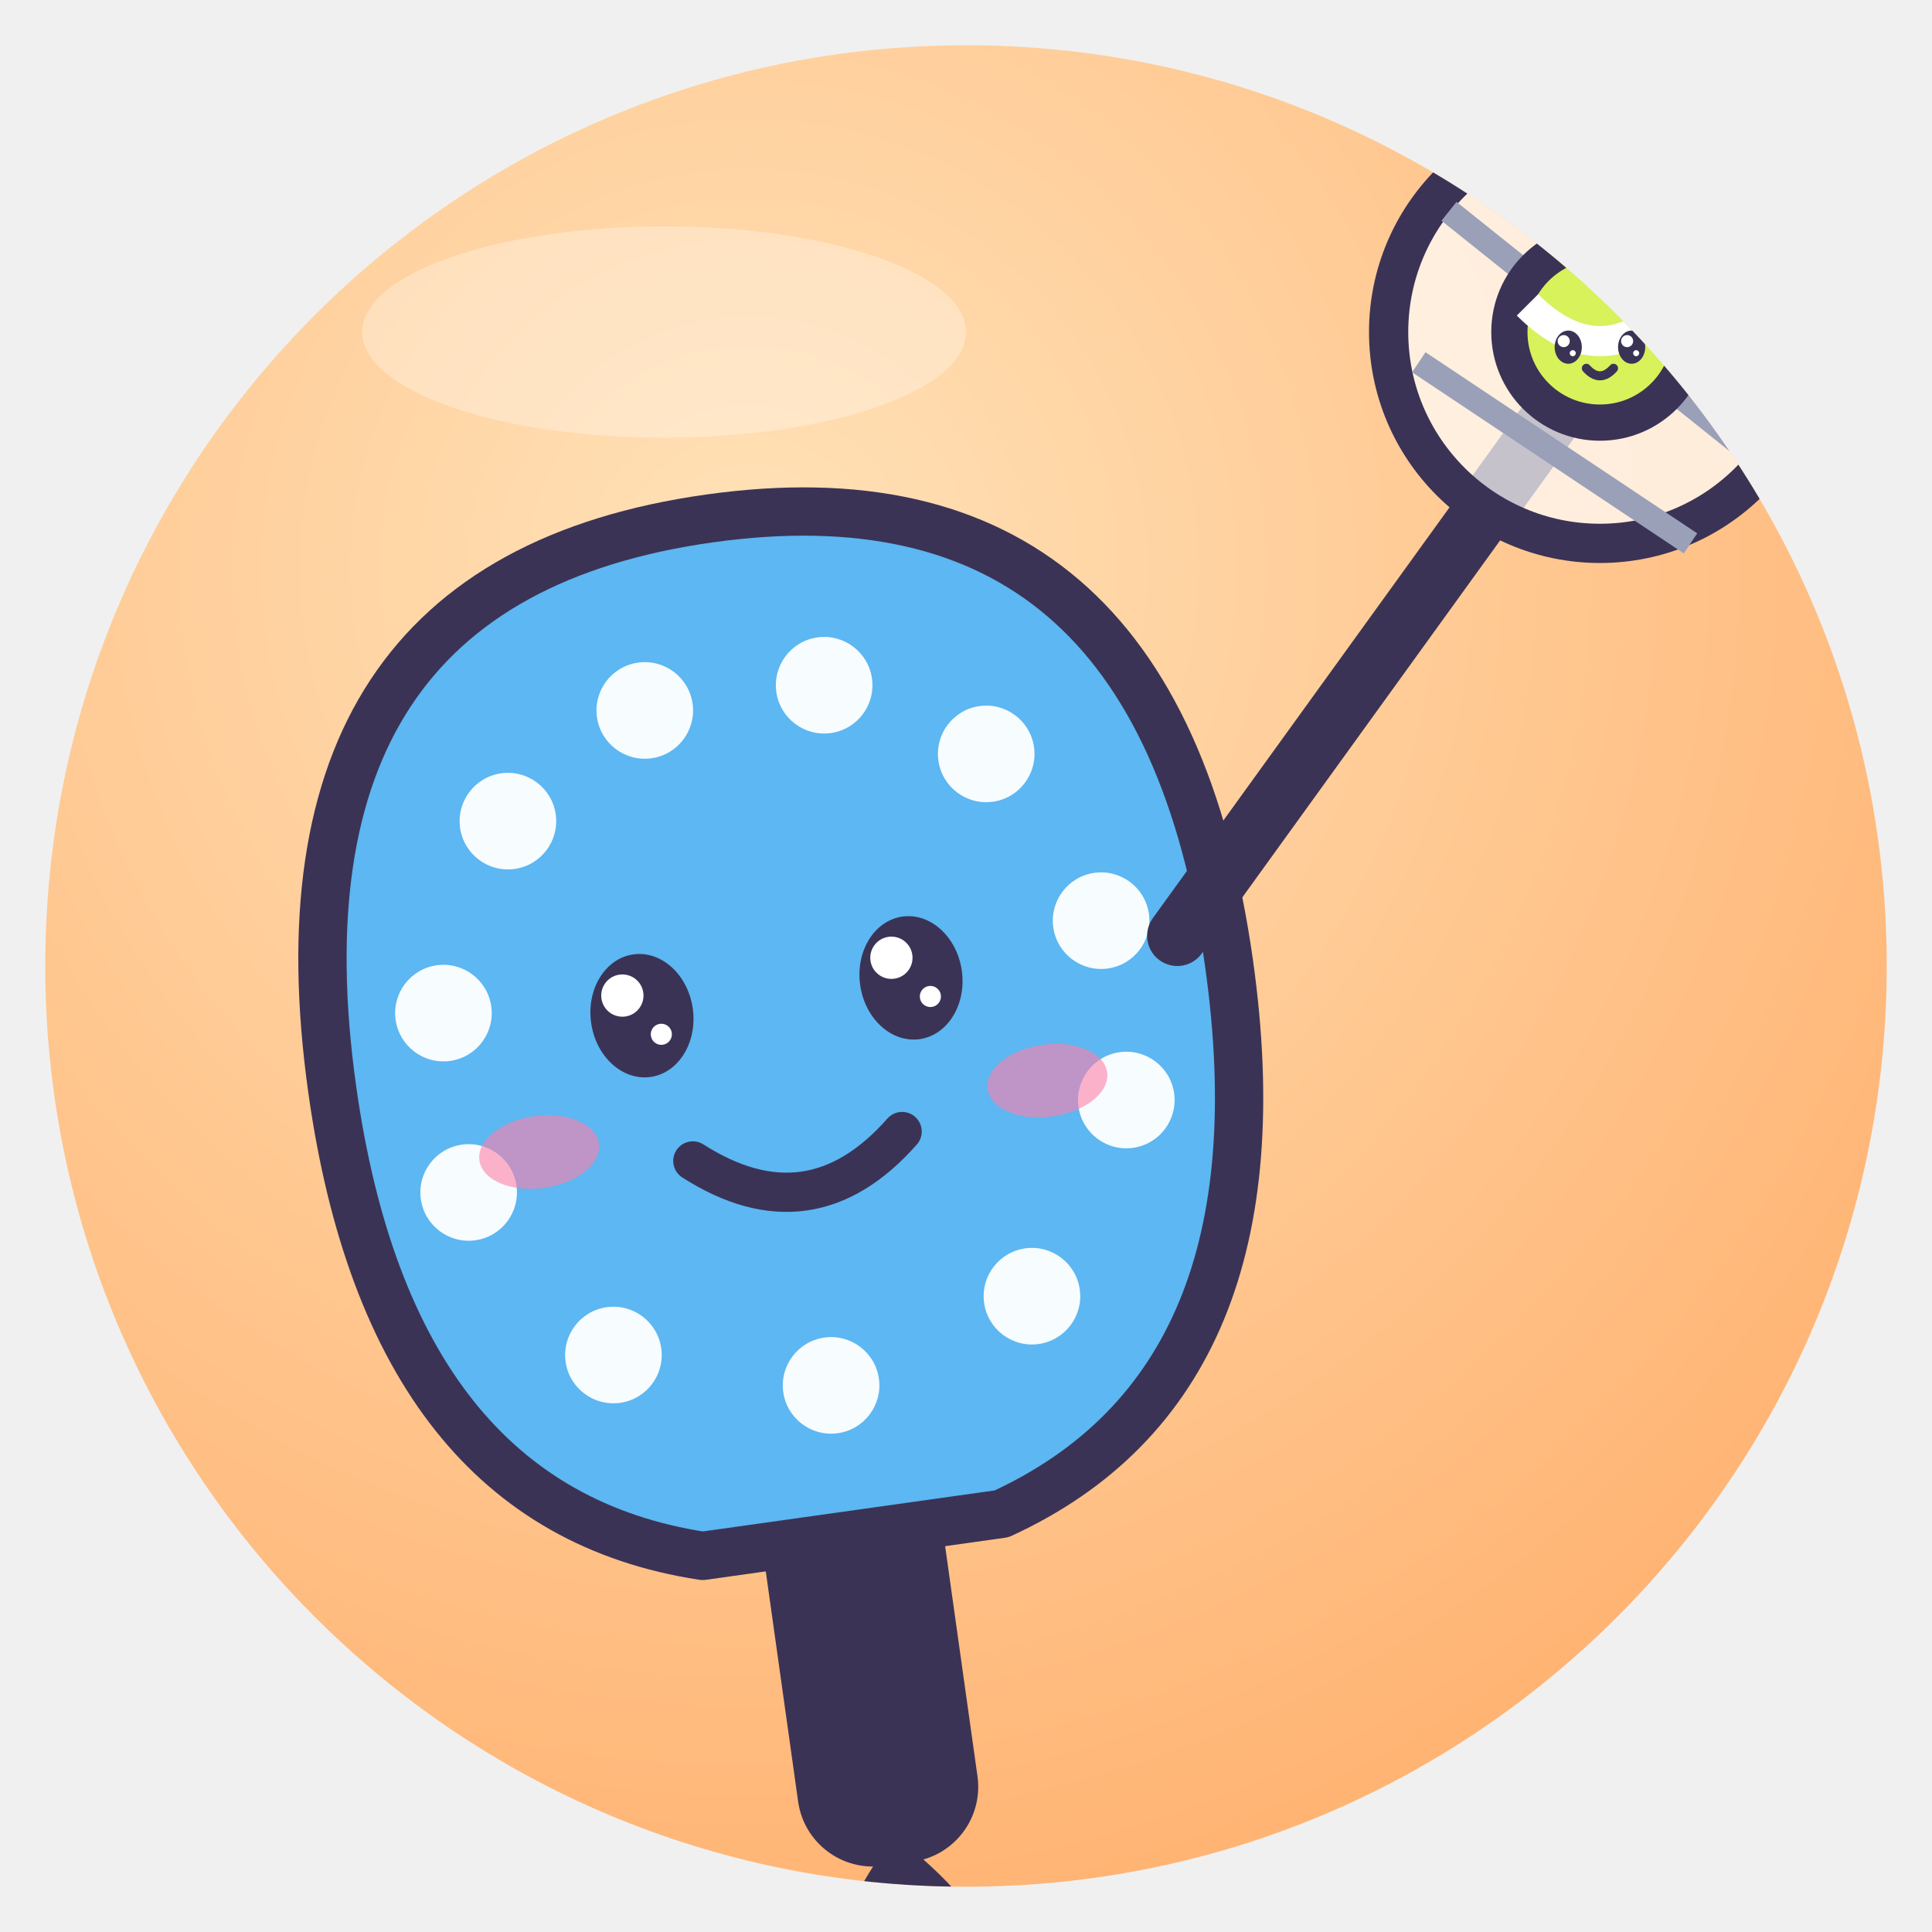
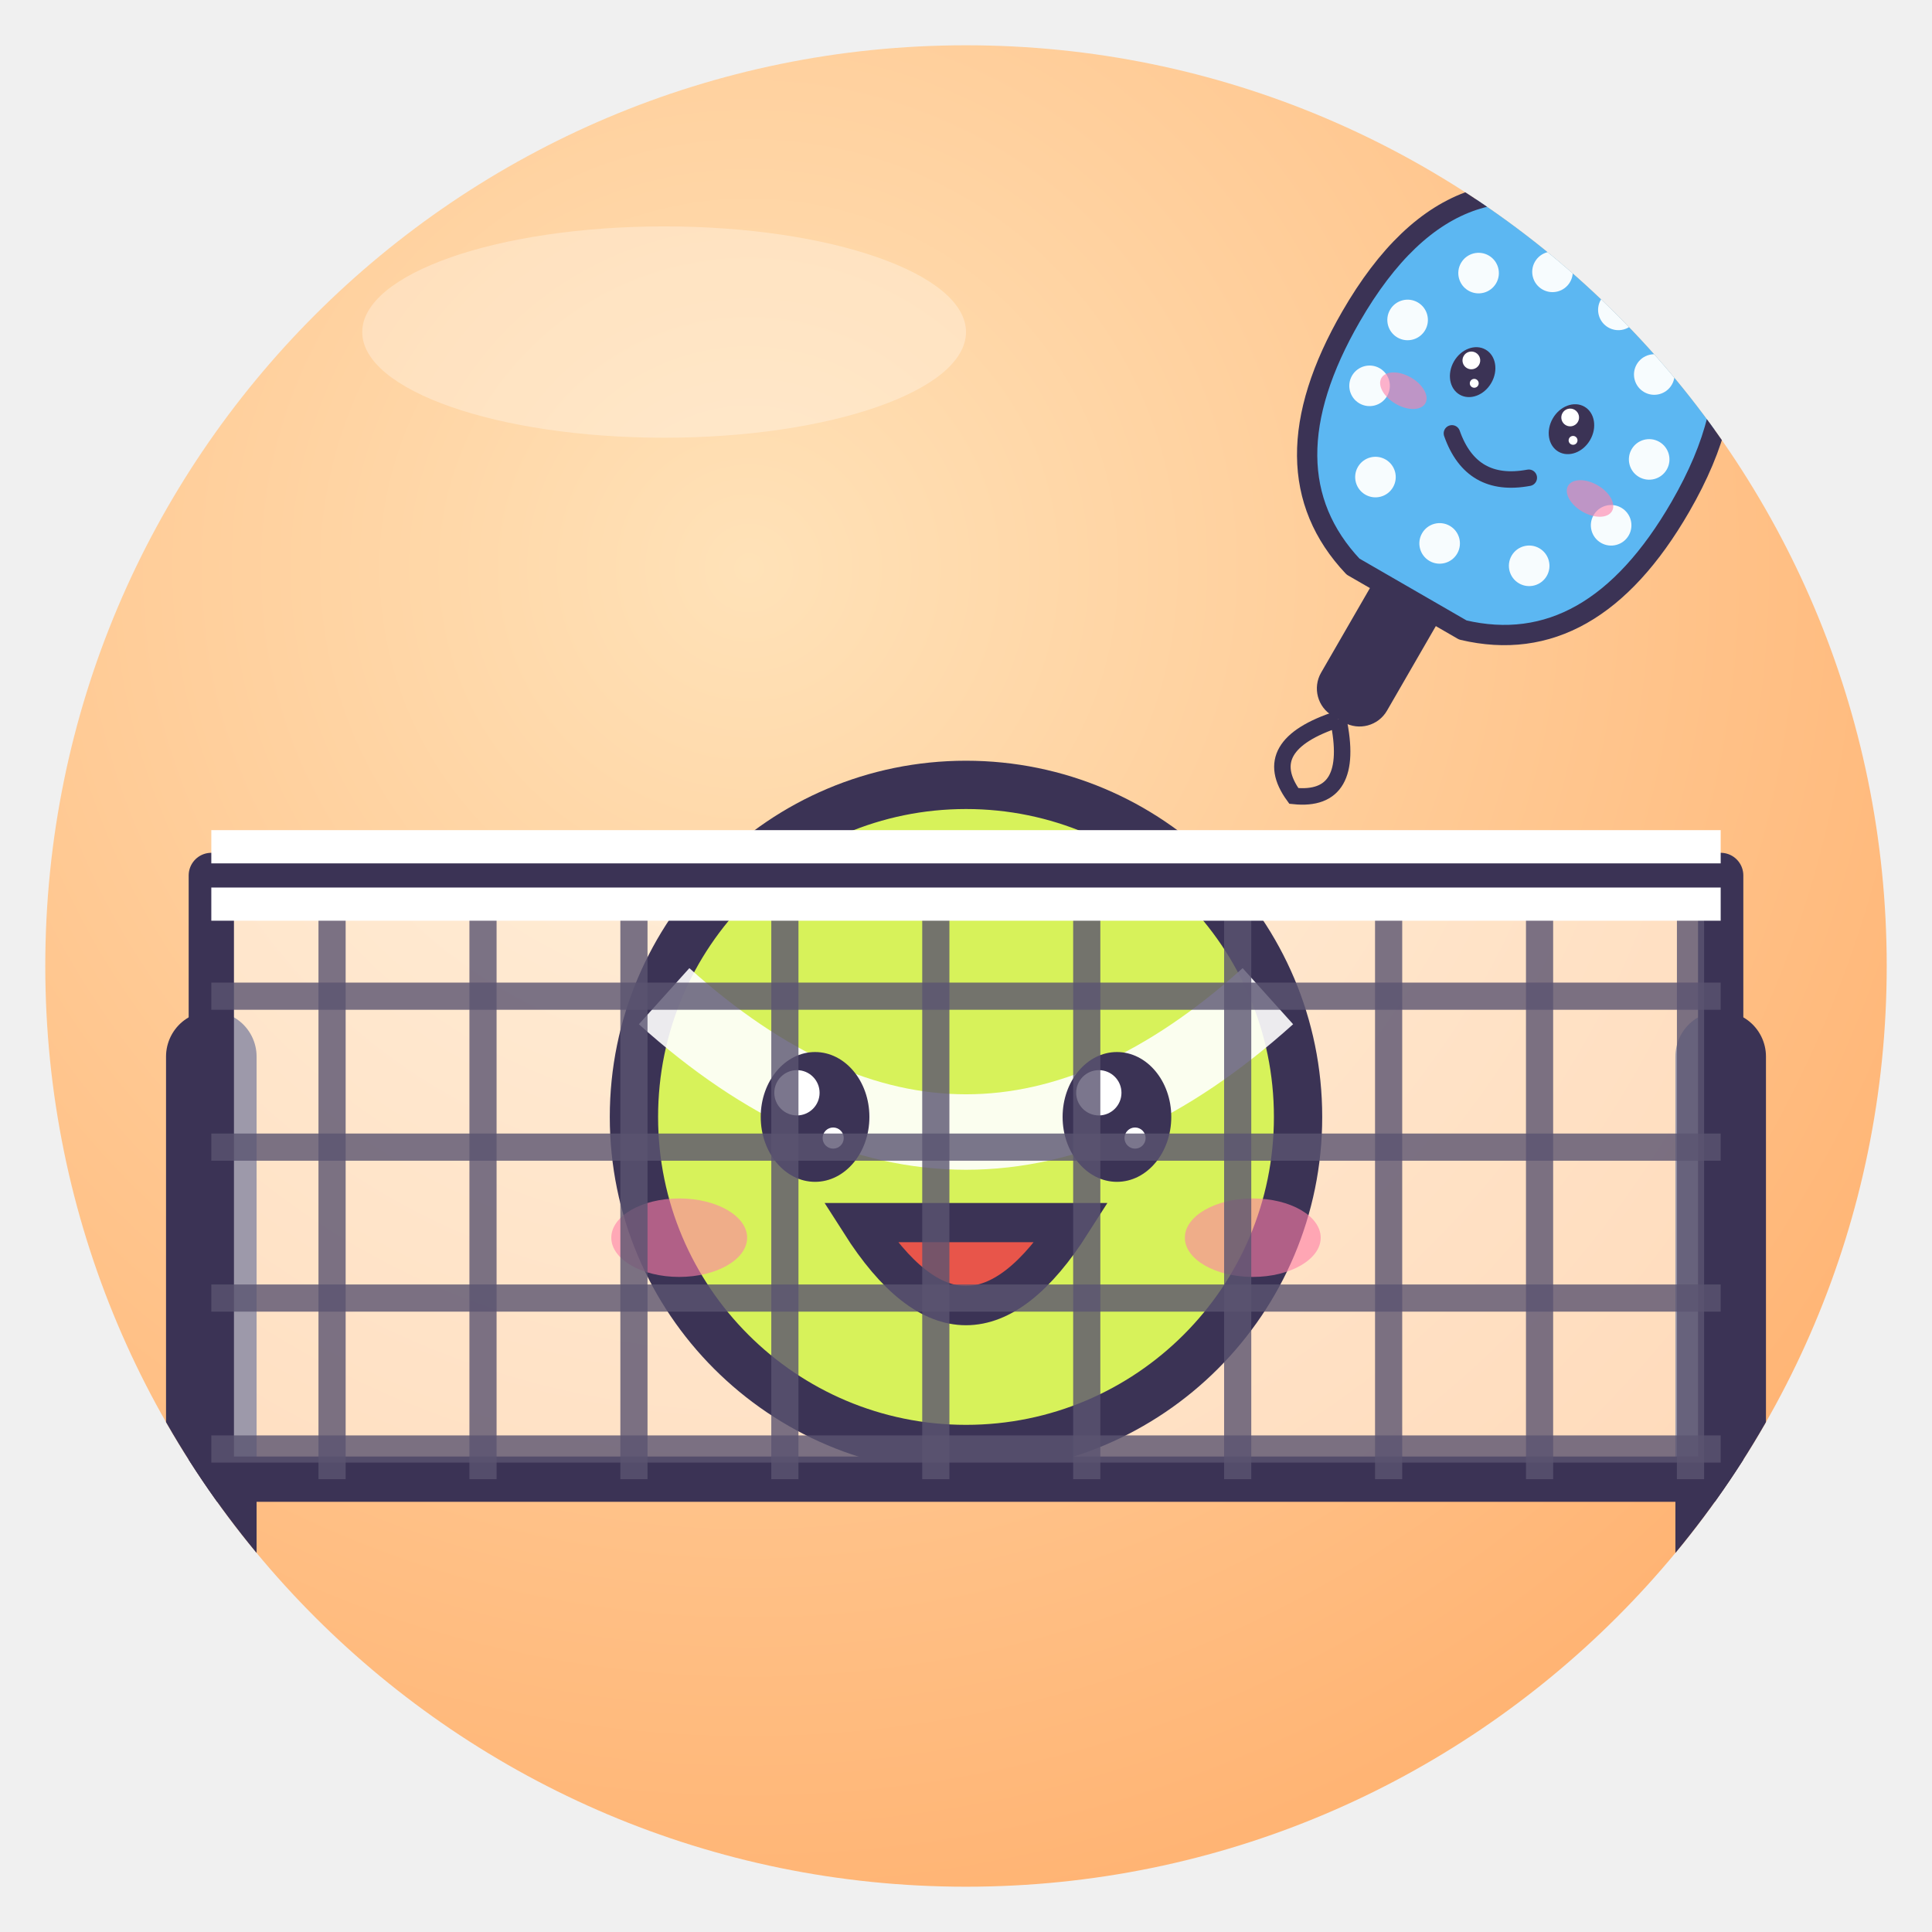
<svg xmlns="http://www.w3.org/2000/svg" viewBox="0 0 128 128" width="128" height="128">
  <defs>
    <radialGradient id="g" cx="38%" cy="28%" r="85%">
      <stop offset="0" stop-color="#FFE2B8" />
      <stop offset="1" stop-color="#FFAE6B" />
    </radialGradient>
    <clipPath id="c">
      <circle cx="64" cy="64" r="61" />
    </clipPath>
  </defs>
  <circle cx="64" cy="64" r="61" fill="url(#g)" />
  <g clip-path="url(#c)">
-     <g transform="translate(52 70) rotate(-8) scale(1.0)">
+     <path d="M14 70 V108 M114 70 V108" stroke="#3B3355" stroke-linejoin="round" stroke-linecap="round" stroke-width="6" />
+     <rect x="14" y="58" width="100" height="40" fill="#fff" fill-opacity=".5" stroke="#3B3355" stroke-linejoin="round" stroke-linecap="round" stroke-width="3" />
+     <circle cx="64" cy="74" r="22" fill="#D7F25A" stroke="#3B3355" stroke-width="3.2" stroke-linejoin="round" stroke-linecap="round" />
+     <path d="M44 66 Q64 84 84 66" fill="none" stroke="#fff" stroke-width="5" opacity=".9" />
+     <ellipse cx="54" cy="74" rx="3.6" ry="4.3" fill="#3B3355" />
+     <circle cx="52.8" cy="72.4" r="1.5" fill="#fff" />
+     <circle cx="55.2" cy="75.4" r="0.7" fill="#fff" />
+     <ellipse cx="74" cy="74" rx="3.6" ry="4.3" fill="#3B3355" />
+     <circle cx="72.8" cy="72.4" r="1.5" fill="#fff" />
+     <circle cx="75.2" cy="75.4" r="0.7" fill="#fff" />
+     <path d="M57 81 Q64 92 71 81Z" fill="#E8554A" stroke="#3B3355" stroke-width="2.6" stroke-linecap="round" />
+     <ellipse cx="45" cy="82" rx="4.5" ry="2.6" fill="#FF7FA8" opacity=".6" />
+     <ellipse cx="83" cy="82" rx="4.5" ry="2.6" fill="#FF7FA8" opacity=".6" />
+     <path d="M22 58 V98" stroke="#5A5470" stroke-width="1.8" opacity=".8" />
+     <path d="M32 58 V98" stroke="#5A5470" stroke-width="1.8" opacity=".8" />
+     <path d="M42 58 V98" stroke="#5A5470" stroke-width="1.8" opacity=".8" />
+     <path d="M52 58 V98" stroke="#5A5470" stroke-width="1.8" opacity=".8" />
+     <path d="M62 58 V98" stroke="#5A5470" stroke-width="1.8" opacity=".8" />
+     <path d="M72 58 V98" stroke="#5A5470" stroke-width="1.8" opacity=".8" />
+     <path d="M82 58 V98" stroke="#5A5470" stroke-width="1.8" opacity=".8" />
+     <path d="M92 58 V98" stroke="#5A5470" stroke-width="1.8" opacity=".8" />
+     <path d="M102 58 V98" stroke="#5A5470" stroke-width="1.8" opacity=".8" />
+     <path d="M112 58 V98" stroke="#5A5470" stroke-width="1.8" opacity=".8" />
+     <path d="M14 66 H114" stroke="#5A5470" stroke-width="1.8" opacity=".8" />
+     <path d="M14 76 H114" stroke="#5A5470" stroke-width="1.8" opacity=".8" />
+     <path d="M14 86 H114" stroke="#5A5470" stroke-width="1.8" opacity=".8" />
+     <path d="M14 96 H114" stroke="#5A5470" stroke-width="1.8" opacity=".8" />
+     <path d="M14 58 H114" stroke="#fff" stroke-width="6" />
+     <path d="M14 58 H114" stroke="#3B3355" stroke-linejoin="round" stroke-linecap="round" stroke-width="1.6" />
+     <g transform="translate(100 28) rotate(30) scale(0.42)">
      <rect x="-6" y="28" width="12" height="26" rx="5" fill="#3B3355" />
      <path d="M0 54 Q-9 64 0 68 Q9 64 0 54" fill="none" stroke="#3B3355" stroke-width="2.6" />
      <path d="M-30 -2 Q-30 -36 0 -36 Q30 -36 30 -2 Q30 26 10 32 H-10 Q-30 26 -30 -2Z" fill="#5CB7F2" stroke="#3B3355" stroke-width="3.2" stroke-linejoin="round" stroke-linecap="round" />
      <circle cx="-16" cy="-18" r="3.2" fill="#fff" fill-opacity=".95" />
      <circle cx="-6" cy="-24" r="3.2" fill="#fff" fill-opacity=".95" />
      <circle cx="6" cy="-24" r="3.2" fill="#fff" fill-opacity=".95" />
      <circle cx="16" cy="-18" r="3.2" fill="#fff" fill-opacity=".95" />
      <circle cx="-22" cy="-6" r="3.2" fill="#fff" fill-opacity=".95" />
      <circle cx="22" cy="-6" r="3.2" fill="#fff" fill-opacity=".95" />
      <circle cx="-22" cy="6" r="3.2" fill="#fff" fill-opacity=".95" />
      <circle cx="22" cy="6" r="3.2" fill="#fff" fill-opacity=".95" />
      <circle cx="-14" cy="18" r="3.2" fill="#fff" fill-opacity=".95" />
      <circle cx="14" cy="18" r="3.2" fill="#fff" fill-opacity=".95" />
      <circle cx="0" cy="22" r="3.2" fill="#fff" fill-opacity=".95" />
      <ellipse cx="-9" cy="-4" rx="3.4" ry="4.1" fill="#3B3355" />
      <circle cx="-10.1" cy="-5.5" r="1.4" fill="#fff" />
      <circle cx="-7.9" cy="-2.6" r="0.7" fill="#fff" />
      <ellipse cx="9" cy="-4" rx="3.4" ry="4.1" fill="#3B3355" />
      <circle cx="7.9" cy="-5.5" r="1.4" fill="#fff" />
      <circle cx="10.1" cy="-2.6" r="0.7" fill="#fff" />
      <path d="M-7 6 Q0 12 7 6" fill="none" stroke="#3B3355" stroke-width="2.6" stroke-linecap="round" />
      <ellipse cx="-17" cy="4" rx="4" ry="2.4" fill="#FF7FA8" opacity=".6" />
      <ellipse cx="17" cy="4" rx="4" ry="2.4" fill="#FF7FA8" opacity=".6" />
    </g>
-     <path d="M78 62 L104 26" stroke="#3B3355" stroke-linejoin="round" stroke-linecap="round" stroke-width="4" />
-     <circle cx="106" cy="22" r="14" fill="#fff" fill-opacity=".7" stroke="#3B3355" stroke-linejoin="round" stroke-linecap="round" stroke-width="2.6" />
-     <path d="M96 14 L116 30 M94 24 L112 36 M100 10 L118 22" stroke="#9AA0B8" stroke-width="1.6" />
-     <circle cx="106" cy="22" r="6" fill="#D7F25A" stroke="#3B3355" stroke-linejoin="round" stroke-linecap="round" stroke-width="2.4" />
-     <path d="M101.2 20.2 Q106 25.0 110.8 20.2" fill="none" stroke="#fff" stroke-width="2" />
-     <ellipse cx="103.9" cy="23" rx="0.9" ry="1.1" fill="#3B3355" />
-     <circle cx="103.6" cy="22.6" r="0.4" fill="#fff" />
-     <circle cx="104.2" cy="23.4" r="0.2" fill="#fff" />
-     <ellipse cx="108.1" cy="23" rx="0.9" ry="1.1" fill="#3B3355" />
-     <circle cx="107.8" cy="22.6" r="0.4" fill="#fff" />
-     <circle cx="108.4" cy="23.4" r="0.2" fill="#fff" />
-     <path d="M105.1 24.4 Q106 25.4 106.9 24.4" fill="none" stroke="#3B3355" stroke-linejoin="round" stroke-linecap="round" stroke-width="0.6" />
  </g>
  <ellipse cx="44" cy="22" rx="20" ry="7" fill="#fff" opacity=".3" />
</svg>
